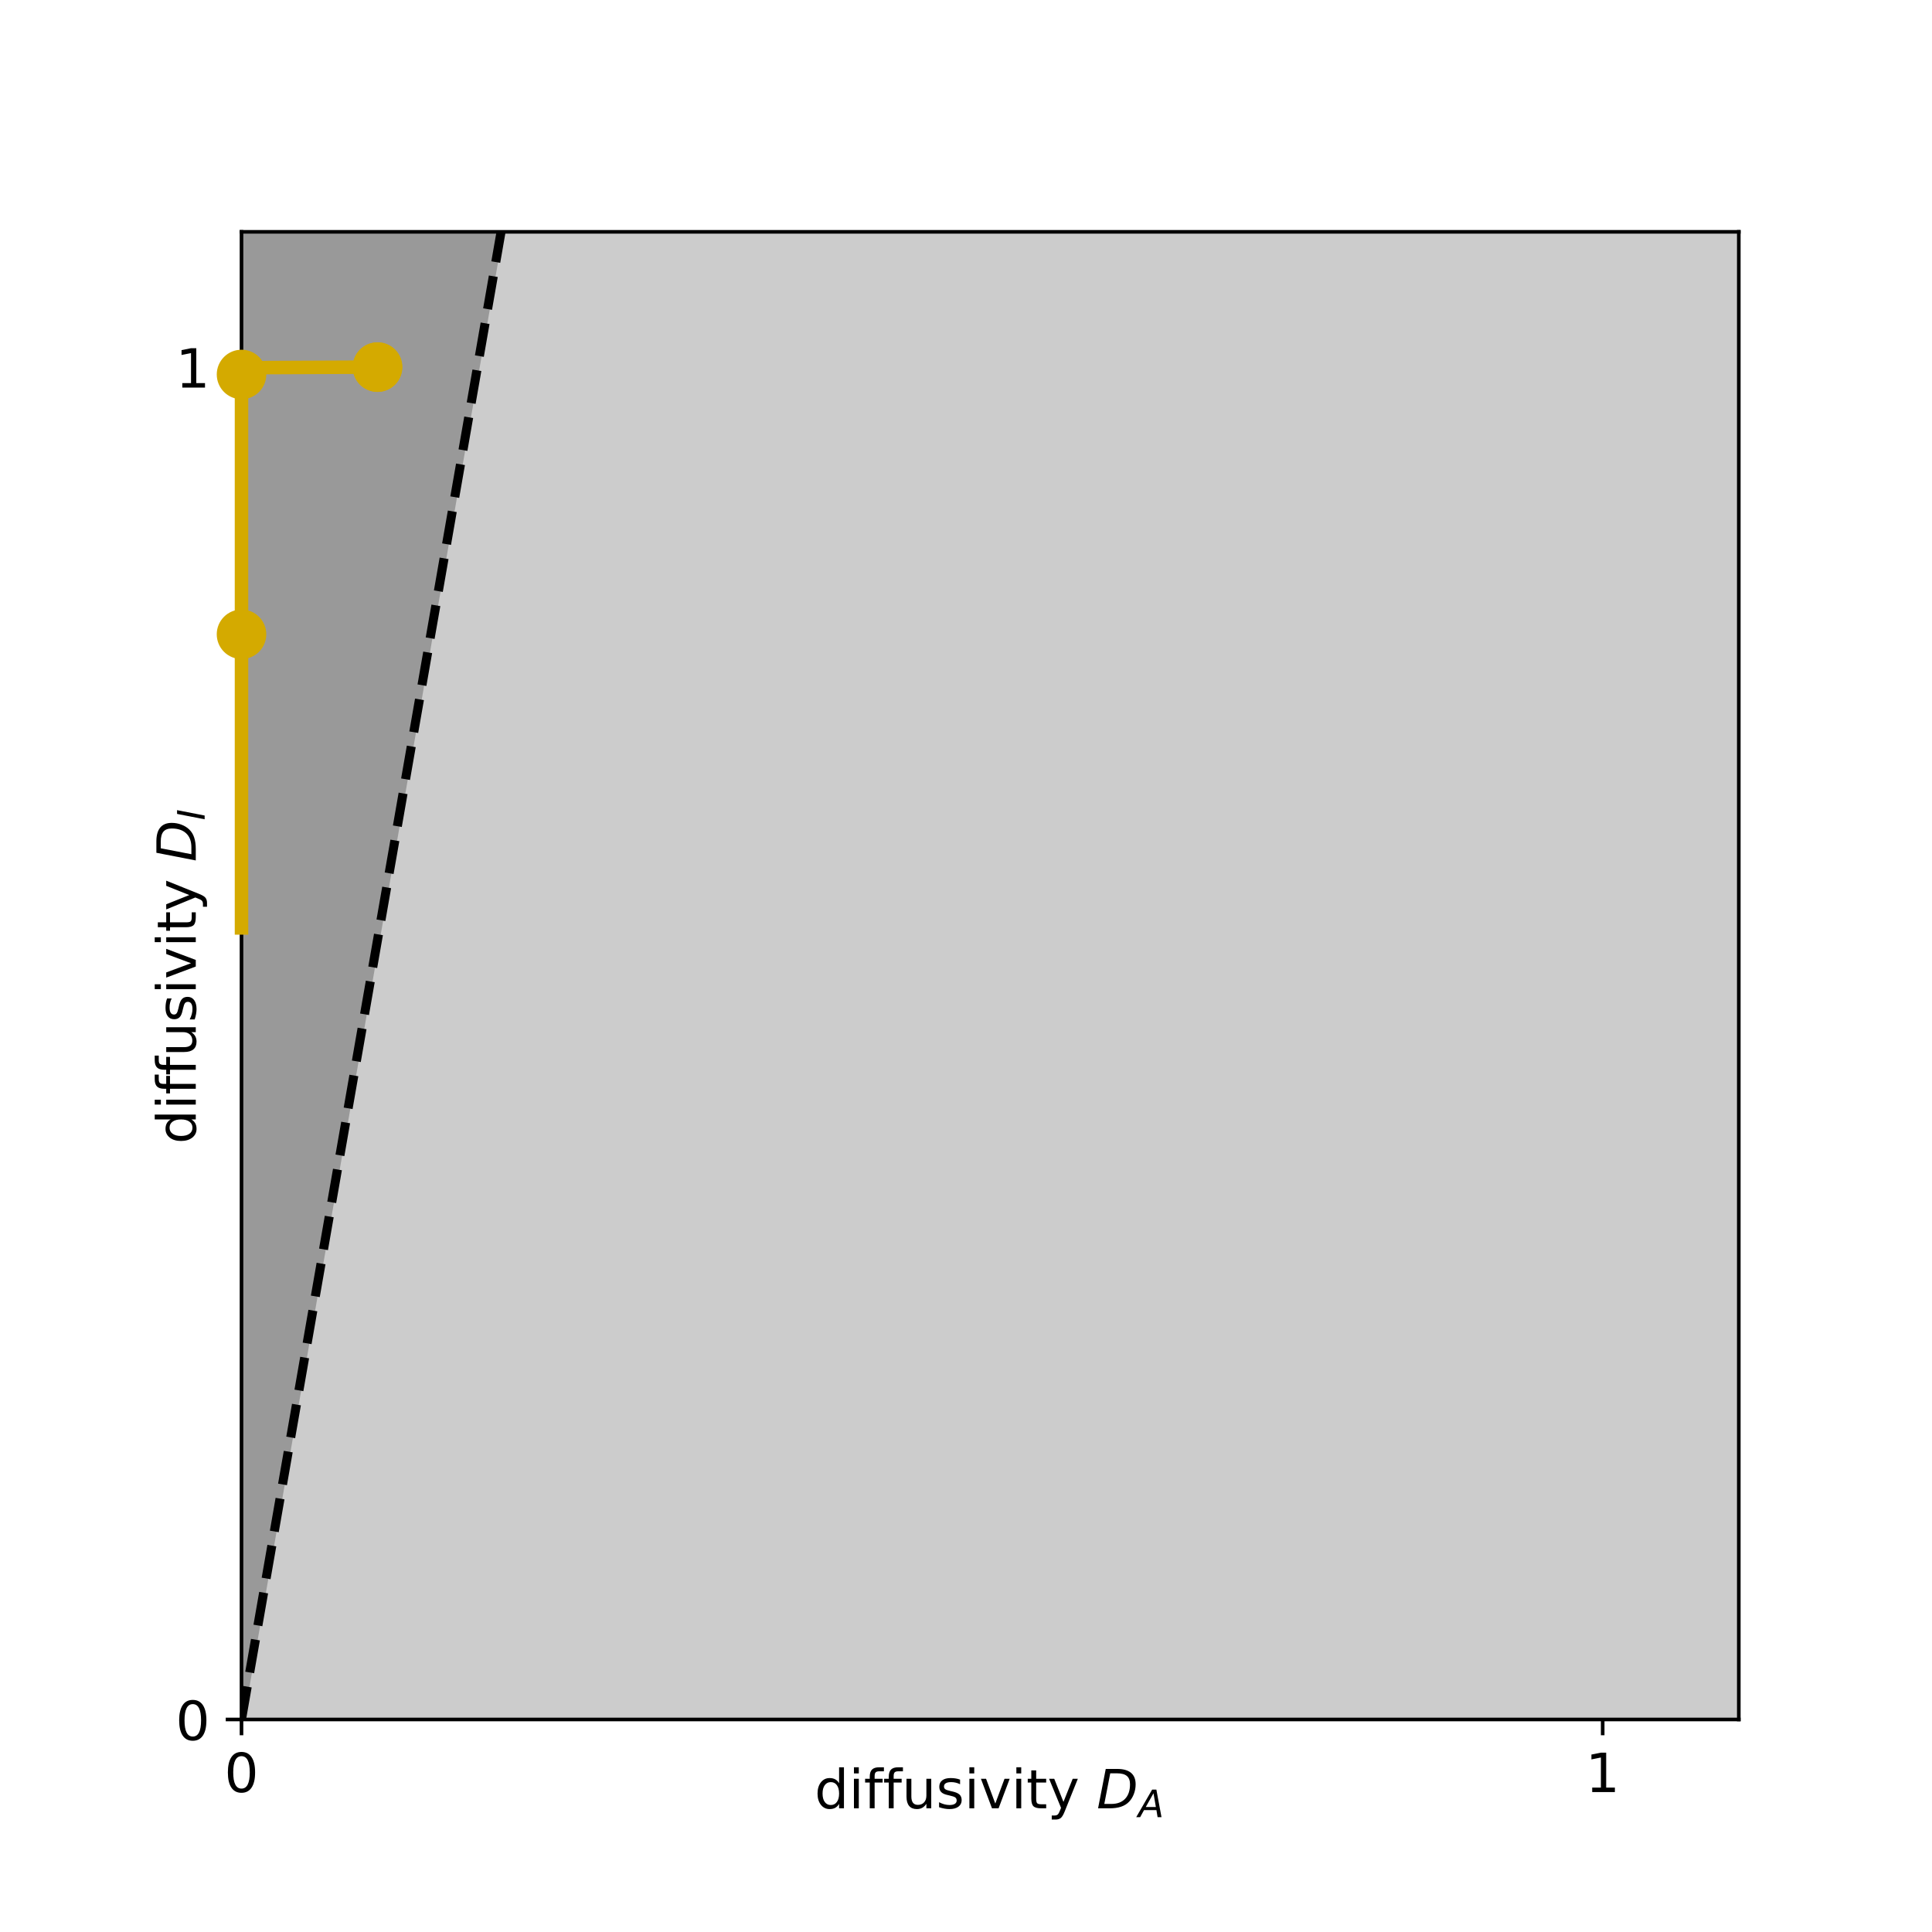
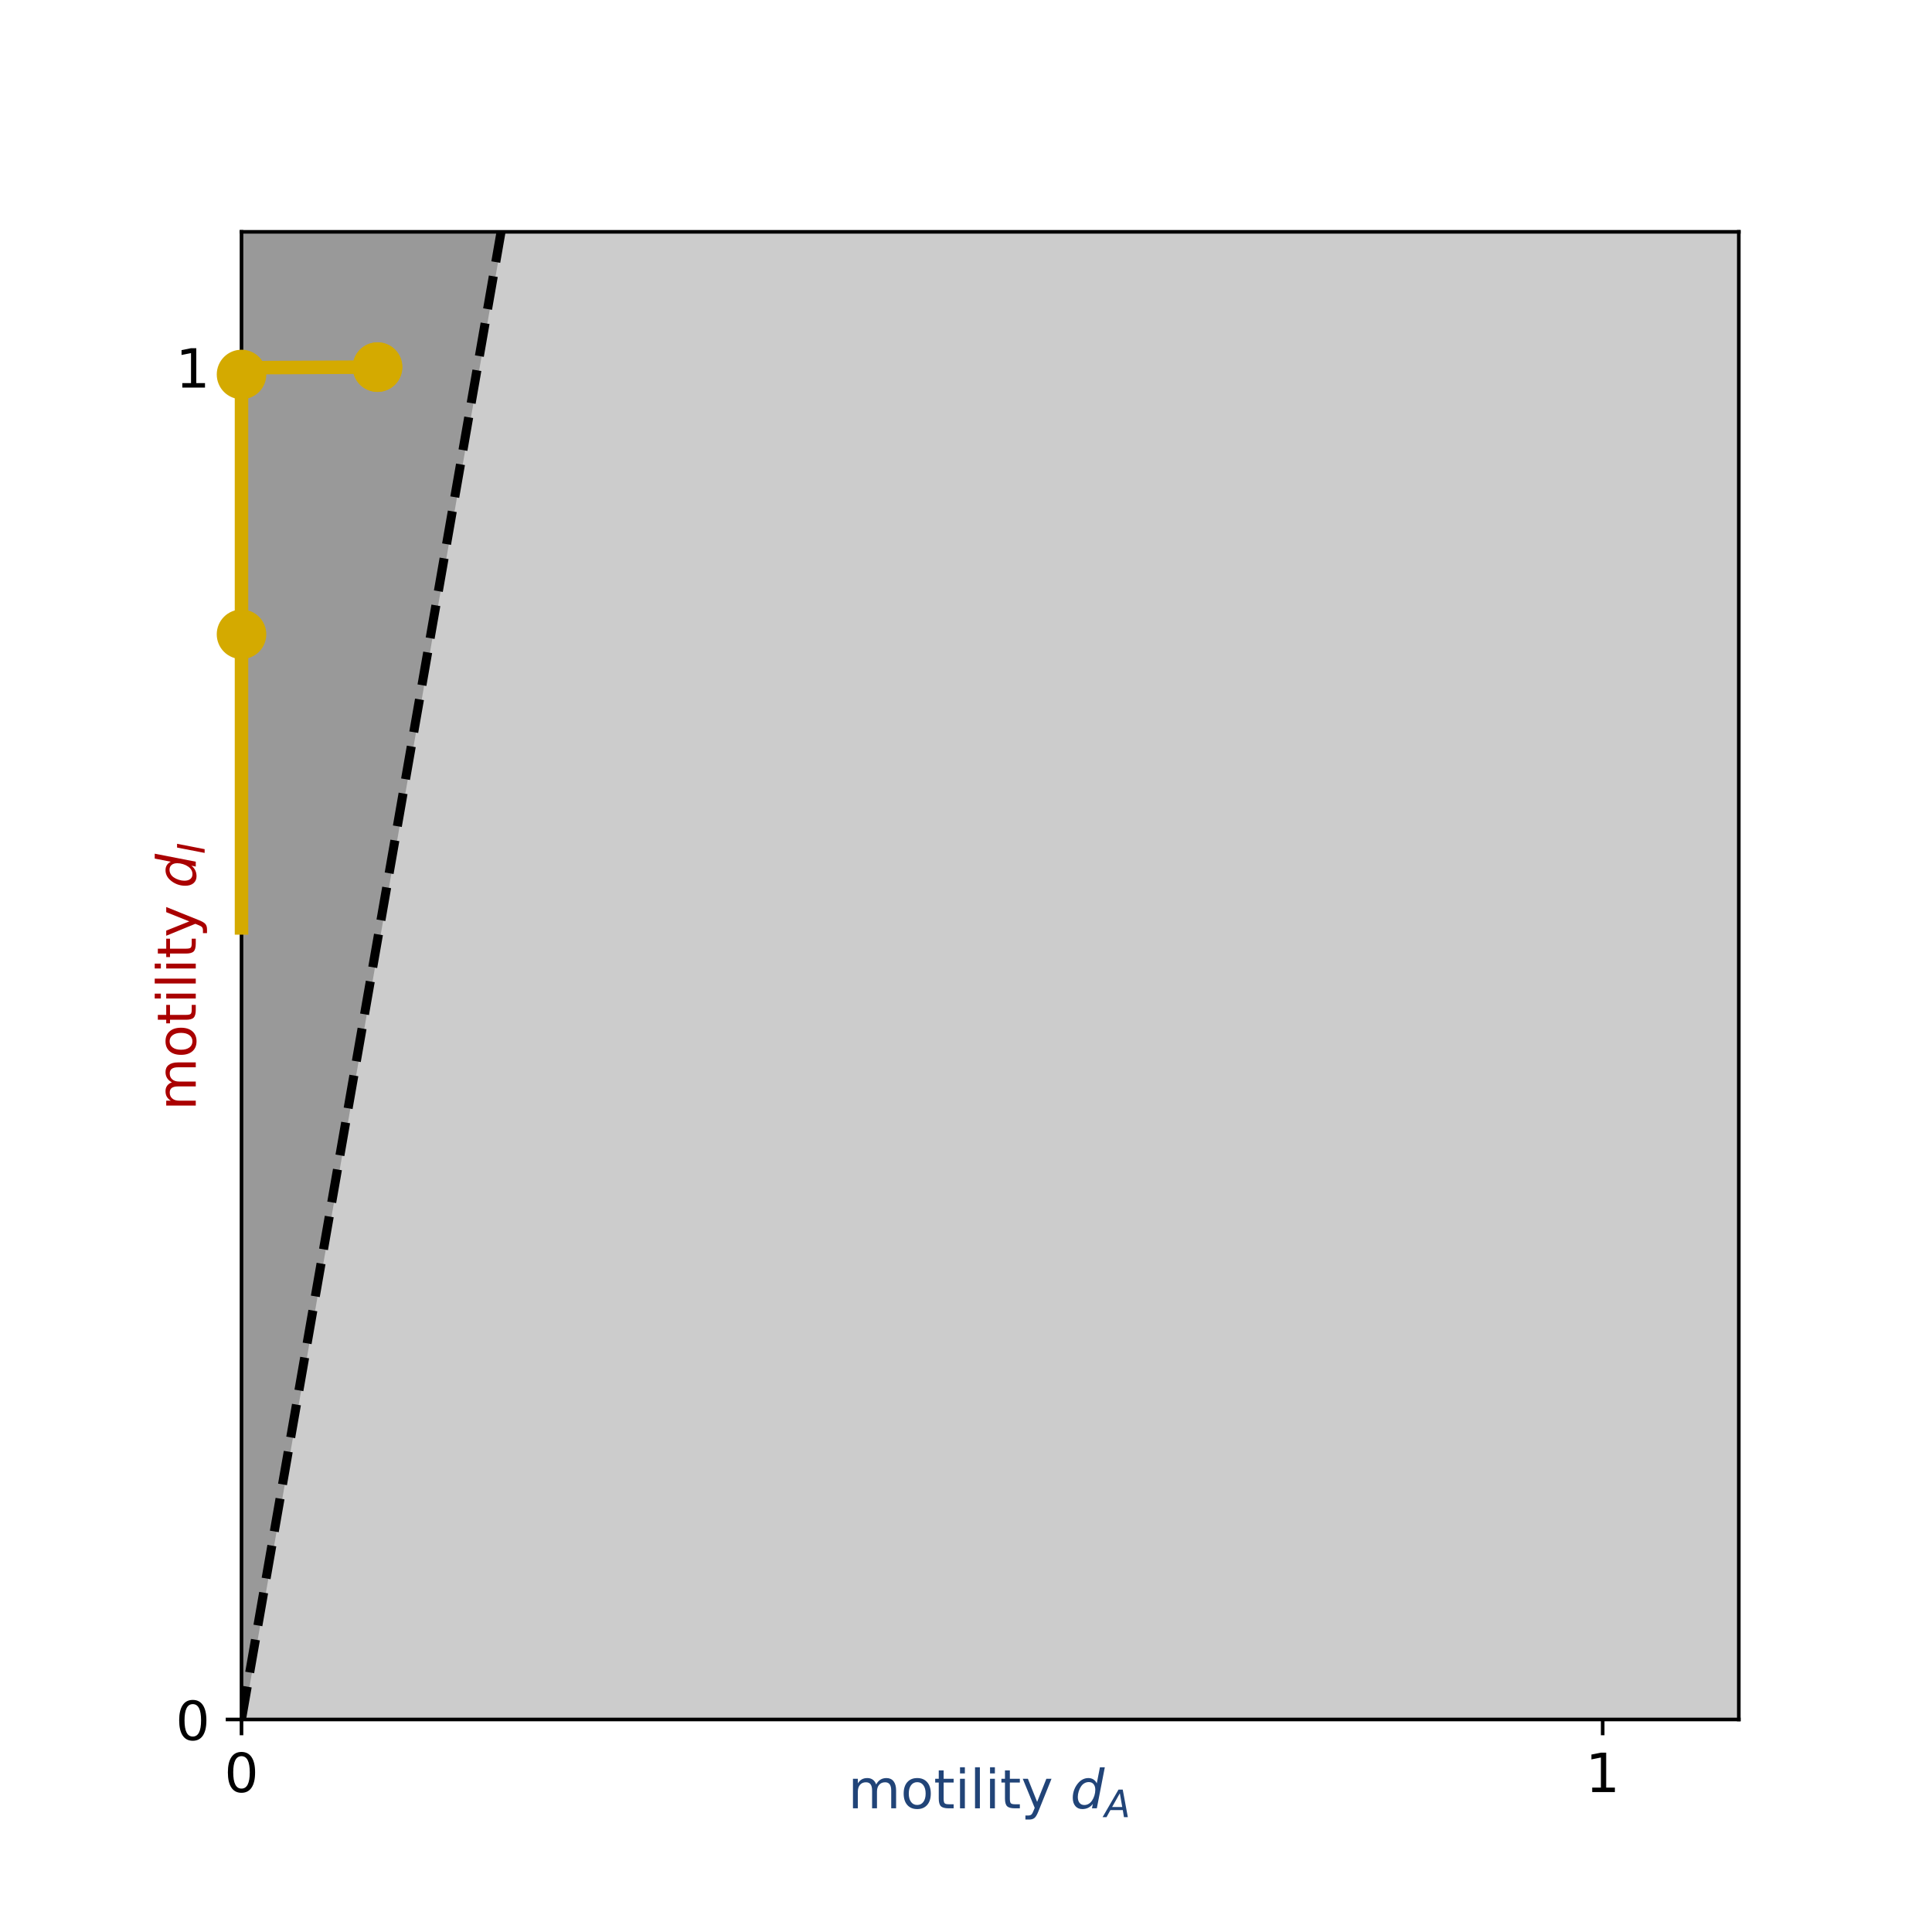
<svg xmlns="http://www.w3.org/2000/svg" xmlns:xlink="http://www.w3.org/1999/xlink" width="429.12pt" height="429.12pt" viewBox="0 0 429.12 429.12" version="1.1">
  <defs>
    <style type="text/css">*{stroke-linejoin: round; stroke-linecap: butt}</style>
  </defs>
  <g id="figure_1">
    <g id="patch_1">
      <path d="M 0 429.12  L 429.12 429.12  L 429.12 0  L 0 0  z " style="fill: #ffffff" />
    </g>
    <g id="axes_1">
      <g id="patch_2">
        <path d="M 53.64 381.917  L 386.208 381.917  L 386.208 51.494  L 53.64 51.494  z " style="fill: #ffffff" />
      </g>
      <g id="PolyCollection_1">
-         <path d="M 53.64 381.917  L 53.64 381.917  L 59.748 346.91  L 65.856 311.903  L 71.963 276.895  L 78.071 241.888  L 84.179 206.881  L 90.287 171.874  L 96.394 136.867  L 102.502 101.86  L 108.61 66.852  L 114.718 31.845  L 120.825 -3.162  L 126.933 -38.169  L 133.041 -73.176  L 139.149 -108.183  L 145.257 -143.19  L 151.364 -178.198  L 157.472 -213.205  L 163.58 -248.212  L 169.688 -283.219  L 175.795 -318.226  L 181.903 -353.233  L 188.011 -388.24  L 194.119 -423.248  L 200.226 -458.255  L 206.334 -493.262  L 212.442 -528.269  L 218.55 -563.276  L 224.658 -598.283  L 230.765 -633.29  L 236.873 -668.298  L 242.981 -703.305  L 249.089 -738.312  L 255.196 -773.319  L 261.304 -808.326  L 267.412 -843.333  L 273.52 -878.34  L 279.627 -913.348  L 285.735 -948.355  L 291.843 -983.362  L 297.951 -1018.369  L 304.059 -1053.376  L 310.166 -1088.383  L 316.274 -1123.39  L 322.382 -1158.398  L 328.49 -1193.405  L 334.597 -1228.412  L 340.705 -1263.419  L 346.813 -1298.426  L 352.921 -1333.433  L 359.028 -1368.441  L 365.136 -1403.448  L 371.244 -1438.455  L 377.352 -1473.462  L 383.46 -1508.469  L 389.567 -1543.476  L 395.675 -1578.483  L 401.783 -1613.491  L 407.891 -1648.498  L 413.998 -1683.505  L 420.106 -1718.512  L 426.214 -1753.519  L 432.322 -1788.526  L 438.429 -1823.533  L 444.537 -1858.541  L 450.645 -1893.548  L 456.753 -1928.555  L 462.86 -1963.562  L 468.968 -1998.569  L 475.076 -2033.576  L 481.184 -2068.583  L 487.292 -2103.591  L 493.399 -2138.598  L 499.507 -2173.605  L 505.615 -2208.612  L 511.723 -2243.619  L 517.83 -2278.626  L 523.938 -2313.633  L 530.046 -2348.641  L 536.154 -2383.648  L 542.261 -2418.655  L 548.369 -2453.662  L 554.477 -2488.669  L 560.585 -2523.676  L 566.693 -2558.683  L 572.8 -2593.691  L 578.908 -2628.698  L 585.016 -2663.705  L 591.124 -2698.712  L 597.231 -2733.719  L 603.339 -2768.726  L 609.447 -2803.734  L 615.555 -2838.741  L 621.662 -2873.748  L 627.77 -2908.755  L 633.878 -2943.762  L 639.986 -2978.769  L 646.094 -3013.776  L 652.201 -3048.784  L 658.309 -3083.791  L 658.309 381.917  L 658.309 381.917  L 652.201 381.917  L 646.094 381.917  L 639.986 381.917  L 633.878 381.917  L 627.77 381.917  L 621.662 381.917  L 615.555 381.917  L 609.447 381.917  L 603.339 381.917  L 597.231 381.917  L 591.124 381.917  L 585.016 381.917  L 578.908 381.917  L 572.8 381.917  L 566.693 381.917  L 560.585 381.917  L 554.477 381.917  L 548.369 381.917  L 542.261 381.917  L 536.154 381.917  L 530.046 381.917  L 523.938 381.917  L 517.83 381.917  L 511.723 381.917  L 505.615 381.917  L 499.507 381.917  L 493.399 381.917  L 487.292 381.917  L 481.184 381.917  L 475.076 381.917  L 468.968 381.917  L 462.86 381.917  L 456.753 381.917  L 450.645 381.917  L 444.537 381.917  L 438.429 381.917  L 432.322 381.917  L 426.214 381.917  L 420.106 381.917  L 413.998 381.917  L 407.891 381.917  L 401.783 381.917  L 395.675 381.917  L 389.567 381.917  L 383.46 381.917  L 377.352 381.917  L 371.244 381.917  L 365.136 381.917  L 359.028 381.917  L 352.921 381.917  L 346.813 381.917  L 340.705 381.917  L 334.597 381.917  L 328.49 381.917  L 322.382 381.917  L 316.274 381.917  L 310.166 381.917  L 304.059 381.917  L 297.951 381.917  L 291.843 381.917  L 285.735 381.917  L 279.627 381.917  L 273.52 381.917  L 267.412 381.917  L 261.304 381.917  L 255.196 381.917  L 249.089 381.917  L 242.981 381.917  L 236.873 381.917  L 230.765 381.917  L 224.658 381.917  L 218.55 381.917  L 212.442 381.917  L 206.334 381.917  L 200.226 381.917  L 194.119 381.917  L 188.011 381.917  L 181.903 381.917  L 175.795 381.917  L 169.688 381.917  L 163.58 381.917  L 157.472 381.917  L 151.364 381.917  L 145.257 381.917  L 139.149 381.917  L 133.041 381.917  L 126.933 381.917  L 120.825 381.917  L 114.718 381.917  L 108.61 381.917  L 102.502 381.917  L 96.394 381.917  L 90.287 381.917  L 84.179 381.917  L 78.071 381.917  L 71.963 381.917  L 65.856 381.917  L 59.748 381.917  L 53.64 381.917  z " clip-path="url(#p75b6a2f09d)" style="fill: #cccccc; stroke: #cccccc" />
+         <path d="M 53.64 381.917  L 53.64 381.917  L 59.748 346.91  L 65.856 311.903  L 71.963 276.895  L 78.071 241.888  L 84.179 206.881  L 90.287 171.874  L 96.394 136.867  L 102.502 101.86  L 108.61 66.852  L 114.718 31.845  L 120.825 -3.162  L 126.933 -38.169  L 133.041 -73.176  L 139.149 -108.183  L 145.257 -143.19  L 151.364 -178.198  L 157.472 -213.205  L 163.58 -248.212  L 169.688 -283.219  L 175.795 -318.226  L 181.903 -353.233  L 188.011 -388.24  L 194.119 -423.248  L 200.226 -458.255  L 206.334 -493.262  L 212.442 -528.269  L 218.55 -563.276  L 224.658 -598.283  L 230.765 -633.29  L 236.873 -668.298  L 242.981 -703.305  L 249.089 -738.312  L 255.196 -773.319  L 261.304 -808.326  L 267.412 -843.333  L 273.52 -878.34  L 279.627 -913.348  L 285.735 -948.355  L 291.843 -983.362  L 297.951 -1018.369  L 304.059 -1053.376  L 310.166 -1088.383  L 316.274 -1123.39  L 322.382 -1158.398  L 328.49 -1193.405  L 334.597 -1228.412  L 340.705 -1263.419  L 346.813 -1298.426  L 352.921 -1333.433  L 359.028 -1368.441  L 365.136 -1403.448  L 371.244 -1438.455  L 377.352 -1473.462  L 383.46 -1508.469  L 389.567 -1543.476  L 395.675 -1578.483  L 401.783 -1613.491  L 407.891 -1648.498  L 413.998 -1683.505  L 420.106 -1718.512  L 426.214 -1753.519  L 432.322 -1788.526  L 438.429 -1823.533  L 444.537 -1858.541  L 450.645 -1893.548  L 456.753 -1928.555  L 462.86 -1963.562  L 468.968 -1998.569  L 475.076 -2033.576  L 481.184 -2068.583  L 487.292 -2103.591  L 493.399 -2138.598  L 499.507 -2173.605  L 505.615 -2208.612  L 511.723 -2243.619  L 517.83 -2278.626  L 523.938 -2313.633  L 530.046 -2348.641  L 536.154 -2383.648  L 542.261 -2418.655  L 548.369 -2453.662  L 554.477 -2488.669  L 560.585 -2523.676  L 566.693 -2558.683  L 572.8 -2593.691  L 578.908 -2628.698  L 585.016 -2663.705  L 591.124 -2698.712  L 597.231 -2733.719  L 603.339 -2768.726  L 609.447 -2803.734  L 615.555 -2838.741  L 621.662 -2873.748  L 627.77 -2908.755  L 633.878 -2943.762  L 639.986 -2978.769  L 646.094 -3013.776  L 652.201 -3048.784  L 658.309 -3083.791  L 658.309 381.917  L 658.309 381.917  L 652.201 381.917  L 646.094 381.917  L 639.986 381.917  L 633.878 381.917  L 627.77 381.917  L 621.662 381.917  L 615.555 381.917  L 609.447 381.917  L 603.339 381.917  L 597.231 381.917  L 591.124 381.917  L 585.016 381.917  L 578.908 381.917  L 572.8 381.917  L 566.693 381.917  L 560.585 381.917  L 554.477 381.917  L 548.369 381.917  L 542.261 381.917  L 536.154 381.917  L 530.046 381.917  L 523.938 381.917  L 517.83 381.917  L 511.723 381.917  L 505.615 381.917  L 499.507 381.917  L 493.399 381.917  L 487.292 381.917  L 481.184 381.917  L 475.076 381.917  L 468.968 381.917  L 462.86 381.917  L 456.753 381.917  L 450.645 381.917  L 444.537 381.917  L 438.429 381.917  L 432.322 381.917  L 426.214 381.917  L 420.106 381.917  L 413.998 381.917  L 407.891 381.917  L 401.783 381.917  L 395.675 381.917  L 389.567 381.917  L 383.46 381.917  L 377.352 381.917  L 371.244 381.917  L 365.136 381.917  L 359.028 381.917  L 352.921 381.917  L 346.813 381.917  L 340.705 381.917  L 334.597 381.917  L 328.49 381.917  L 322.382 381.917  L 316.274 381.917  L 310.166 381.917  L 304.059 381.917  L 297.951 381.917  L 291.843 381.917  L 285.735 381.917  L 279.627 381.917  L 273.52 381.917  L 267.412 381.917  L 261.304 381.917  L 255.196 381.917  L 249.089 381.917  L 242.981 381.917  L 236.873 381.917  L 230.765 381.917  L 224.658 381.917  L 218.55 381.917  L 212.442 381.917  L 206.334 381.917  L 200.226 381.917  L 194.119 381.917  L 188.011 381.917  L 181.903 381.917  L 175.795 381.917  L 169.688 381.917  L 163.58 381.917  L 157.472 381.917  L 151.364 381.917  L 145.257 381.917  L 139.149 381.917  L 133.041 381.917  L 126.933 381.917  L 120.825 381.917  L 114.718 381.917  L 108.61 381.917  L 102.502 381.917  L 96.394 381.917  L 90.287 381.917  L 84.179 381.917  L 78.071 381.917  L 71.963 381.917  L 65.856 381.917  L 59.748 381.917  L 53.64 381.917  z " clip-path="url(#p8b3a8a6140)" style="fill: #cccccc; stroke: #cccccc" />
      </g>
      <g id="PolyCollection_2">
-         <path d="M 53.64 -218.851  L 53.64 381.917  L 59.748 346.91  L 65.856 311.903  L 71.963 276.895  L 78.071 241.888  L 84.179 206.881  L 90.287 171.874  L 96.394 136.867  L 102.502 101.86  L 108.61 66.852  L 114.718 31.845  L 120.825 -3.162  L 126.933 -38.169  L 133.041 -73.176  L 139.149 -108.183  L 145.257 -143.19  L 151.364 -178.198  L 157.472 -213.205  L 163.58 -248.212  L 169.688 -283.219  L 175.795 -318.226  L 181.903 -353.233  L 188.011 -388.24  L 194.119 -423.248  L 200.226 -458.255  L 206.334 -493.262  L 212.442 -528.269  L 218.55 -563.276  L 224.658 -598.283  L 230.765 -633.29  L 236.873 -668.298  L 242.981 -703.305  L 249.089 -738.312  L 255.196 -773.319  L 261.304 -808.326  L 267.412 -843.333  L 273.52 -878.34  L 279.627 -913.348  L 285.735 -948.355  L 291.843 -983.362  L 297.951 -1018.369  L 304.059 -1053.376  L 310.166 -1088.383  L 316.274 -1123.39  L 322.382 -1158.398  L 328.49 -1193.405  L 334.597 -1228.412  L 340.705 -1263.419  L 346.813 -1298.426  L 352.921 -1333.433  L 359.028 -1368.441  L 365.136 -1403.448  L 371.244 -1438.455  L 377.352 -1473.462  L 383.46 -1508.469  L 389.567 -1543.476  L 395.675 -1578.483  L 401.783 -1613.491  L 407.891 -1648.498  L 413.998 -1683.505  L 420.106 -1718.512  L 426.214 -1753.519  L 432.322 -1788.526  L 438.429 -1823.533  L 444.537 -1858.541  L 450.645 -1893.548  L 456.753 -1928.555  L 462.86 -1963.562  L 468.968 -1998.569  L 475.076 -2033.576  L 481.184 -2068.583  L 487.292 -2103.591  L 493.399 -2138.598  L 499.507 -2173.605  L 505.615 -2208.612  L 511.723 -2243.619  L 517.83 -2278.626  L 523.938 -2313.633  L 530.046 -2348.641  L 536.154 -2383.648  L 542.261 -2418.655  L 548.369 -2453.662  L 554.477 -2488.669  L 560.585 -2523.676  L 566.693 -2558.683  L 572.8 -2593.691  L 578.908 -2628.698  L 585.016 -2663.705  L 591.124 -2698.712  L 597.231 -2733.719  L 603.339 -2768.726  L 609.447 -2803.734  L 615.555 -2838.741  L 621.662 -2873.748  L 627.77 -2908.755  L 633.878 -2943.762  L 639.986 -2978.769  L 646.094 -3013.776  L 652.201 -3048.784  L 658.309 -3083.791  L 658.309 -218.851  L 658.309 -218.851  L 652.201 -218.851  L 646.094 -218.851  L 639.986 -218.851  L 633.878 -218.851  L 627.77 -218.851  L 621.662 -218.851  L 615.555 -218.851  L 609.447 -218.851  L 603.339 -218.851  L 597.231 -218.851  L 591.124 -218.851  L 585.016 -218.851  L 578.908 -218.851  L 572.8 -218.851  L 566.693 -218.851  L 560.585 -218.851  L 554.477 -218.851  L 548.369 -218.851  L 542.261 -218.851  L 536.154 -218.851  L 530.046 -218.851  L 523.938 -218.851  L 517.83 -218.851  L 511.723 -218.851  L 505.615 -218.851  L 499.507 -218.851  L 493.399 -218.851  L 487.292 -218.851  L 481.184 -218.851  L 475.076 -218.851  L 468.968 -218.851  L 462.86 -218.851  L 456.753 -218.851  L 450.645 -218.851  L 444.537 -218.851  L 438.429 -218.851  L 432.322 -218.851  L 426.214 -218.851  L 420.106 -218.851  L 413.998 -218.851  L 407.891 -218.851  L 401.783 -218.851  L 395.675 -218.851  L 389.567 -218.851  L 383.46 -218.851  L 377.352 -218.851  L 371.244 -218.851  L 365.136 -218.851  L 359.028 -218.851  L 352.921 -218.851  L 346.813 -218.851  L 340.705 -218.851  L 334.597 -218.851  L 328.49 -218.851  L 322.382 -218.851  L 316.274 -218.851  L 310.166 -218.851  L 304.059 -218.851  L 297.951 -218.851  L 291.843 -218.851  L 285.735 -218.851  L 279.627 -218.851  L 273.52 -218.851  L 267.412 -218.851  L 261.304 -218.851  L 255.196 -218.851  L 249.089 -218.851  L 242.981 -218.851  L 236.873 -218.851  L 230.765 -218.851  L 224.658 -218.851  L 218.55 -218.851  L 212.442 -218.851  L 206.334 -218.851  L 200.226 -218.851  L 194.119 -218.851  L 188.011 -218.851  L 181.903 -218.851  L 175.795 -218.851  L 169.688 -218.851  L 163.58 -218.851  L 157.472 -218.851  L 151.364 -218.851  L 145.257 -218.851  L 139.149 -218.851  L 133.041 -218.851  L 126.933 -218.851  L 120.825 -218.851  L 114.718 -218.851  L 108.61 -218.851  L 102.502 -218.851  L 96.394 -218.851  L 90.287 -218.851  L 84.179 -218.851  L 78.071 -218.851  L 71.963 -218.851  L 65.856 -218.851  L 59.748 -218.851  L 53.64 -218.851  z " clip-path="url(#p75b6a2f09d)" style="fill: #999999; stroke: #999999" />
+         <path d="M 53.64 -218.851  L 53.64 381.917  L 59.748 346.91  L 65.856 311.903  L 71.963 276.895  L 78.071 241.888  L 84.179 206.881  L 90.287 171.874  L 96.394 136.867  L 102.502 101.86  L 108.61 66.852  L 114.718 31.845  L 120.825 -3.162  L 126.933 -38.169  L 133.041 -73.176  L 139.149 -108.183  L 145.257 -143.19  L 151.364 -178.198  L 157.472 -213.205  L 163.58 -248.212  L 169.688 -283.219  L 175.795 -318.226  L 181.903 -353.233  L 188.011 -388.24  L 194.119 -423.248  L 200.226 -458.255  L 206.334 -493.262  L 212.442 -528.269  L 218.55 -563.276  L 224.658 -598.283  L 230.765 -633.29  L 236.873 -668.298  L 242.981 -703.305  L 249.089 -738.312  L 255.196 -773.319  L 261.304 -808.326  L 267.412 -843.333  L 273.52 -878.34  L 279.627 -913.348  L 285.735 -948.355  L 291.843 -983.362  L 297.951 -1018.369  L 304.059 -1053.376  L 310.166 -1088.383  L 316.274 -1123.39  L 322.382 -1158.398  L 328.49 -1193.405  L 334.597 -1228.412  L 340.705 -1263.419  L 346.813 -1298.426  L 352.921 -1333.433  L 359.028 -1368.441  L 365.136 -1403.448  L 371.244 -1438.455  L 377.352 -1473.462  L 383.46 -1508.469  L 389.567 -1543.476  L 395.675 -1578.483  L 401.783 -1613.491  L 407.891 -1648.498  L 413.998 -1683.505  L 420.106 -1718.512  L 426.214 -1753.519  L 432.322 -1788.526  L 438.429 -1823.533  L 444.537 -1858.541  L 450.645 -1893.548  L 456.753 -1928.555  L 462.86 -1963.562  L 468.968 -1998.569  L 475.076 -2033.576  L 481.184 -2068.583  L 487.292 -2103.591  L 493.399 -2138.598  L 499.507 -2173.605  L 505.615 -2208.612  L 511.723 -2243.619  L 517.83 -2278.626  L 523.938 -2313.633  L 530.046 -2348.641  L 536.154 -2383.648  L 542.261 -2418.655  L 548.369 -2453.662  L 554.477 -2488.669  L 560.585 -2523.676  L 566.693 -2558.683  L 572.8 -2593.691  L 578.908 -2628.698  L 585.016 -2663.705  L 591.124 -2698.712  L 597.231 -2733.719  L 603.339 -2768.726  L 609.447 -2803.734  L 615.555 -2838.741  L 621.662 -2873.748  L 627.77 -2908.755  L 633.878 -2943.762  L 639.986 -2978.769  L 646.094 -3013.776  L 652.201 -3048.784  L 658.309 -3083.791  L 658.309 -218.851  L 658.309 -218.851  L 652.201 -218.851  L 646.094 -218.851  L 639.986 -218.851  L 633.878 -218.851  L 627.77 -218.851  L 621.662 -218.851  L 615.555 -218.851  L 609.447 -218.851  L 603.339 -218.851  L 597.231 -218.851  L 591.124 -218.851  L 585.016 -218.851  L 578.908 -218.851  L 572.8 -218.851  L 566.693 -218.851  L 560.585 -218.851  L 554.477 -218.851  L 548.369 -218.851  L 542.261 -218.851  L 536.154 -218.851  L 530.046 -218.851  L 523.938 -218.851  L 517.83 -218.851  L 511.723 -218.851  L 505.615 -218.851  L 499.507 -218.851  L 493.399 -218.851  L 487.292 -218.851  L 481.184 -218.851  L 475.076 -218.851  L 468.968 -218.851  L 462.86 -218.851  L 456.753 -218.851  L 450.645 -218.851  L 444.537 -218.851  L 438.429 -218.851  L 432.322 -218.851  L 426.214 -218.851  L 420.106 -218.851  L 413.998 -218.851  L 407.891 -218.851  L 401.783 -218.851  L 395.675 -218.851  L 389.567 -218.851  L 383.46 -218.851  L 377.352 -218.851  L 371.244 -218.851  L 365.136 -218.851  L 359.028 -218.851  L 352.921 -218.851  L 346.813 -218.851  L 340.705 -218.851  L 334.597 -218.851  L 328.49 -218.851  L 322.382 -218.851  L 316.274 -218.851  L 310.166 -218.851  L 304.059 -218.851  L 297.951 -218.851  L 291.843 -218.851  L 285.735 -218.851  L 279.627 -218.851  L 273.52 -218.851  L 267.412 -218.851  L 261.304 -218.851  L 255.196 -218.851  L 249.089 -218.851  L 242.981 -218.851  L 236.873 -218.851  L 230.765 -218.851  L 224.658 -218.851  L 218.55 -218.851  L 212.442 -218.851  L 206.334 -218.851  L 200.226 -218.851  L 194.119 -218.851  L 188.011 -218.851  L 181.903 -218.851  L 175.795 -218.851  L 169.688 -218.851  L 163.58 -218.851  L 157.472 -218.851  L 151.364 -218.851  L 145.257 -218.851  L 139.149 -218.851  L 133.041 -218.851  L 126.933 -218.851  L 120.825 -218.851  L 114.718 -218.851  L 108.61 -218.851  L 102.502 -218.851  L 96.394 -218.851  L 90.287 -218.851  L 84.179 -218.851  L 78.071 -218.851  L 71.963 -218.851  L 65.856 -218.851  L 59.748 -218.851  L 53.64 -218.851  z " clip-path="url(#p8b3a8a6140)" style="fill: #999999; stroke: #999999" />
      </g>
      <g id="matplotlib.axis_1">
        <g id="xtick_1">
          <g id="line2d_1">
            <defs>
-               <path id="m85f4793ac6" d="M 0 0  L 0 3.5  " style="stroke: #000000; stroke-width: 0.8" />
+               <path id="m39adfcfcbc" d="M 0 0  L 0 3.5  " style="stroke: #000000; stroke-width: 0.8" />
            </defs>
            <g>
-               <use xlink:href="#m85f4793ac6" x="53.64" y="381.917" style="stroke: #000000; stroke-width: 0.8" />
+               <use xlink:href="#m39adfcfcbc" x="53.64" y="381.917" style="stroke: #000000; stroke-width: 0.8" />
            </g>
          </g>
          <g id="text_1">
            <g transform="translate(49.8225 398.0349)scale(0.12 -0.12)">
              <defs>
                <path id="DejaVuSans-30" d="M 2034 4250  Q 1547 4250 1301 3770  Q 1056 3291 1056 2328  Q 1056 1369 1301 889  Q 1547 409 2034 409  Q 2525 409 2770 889  Q 3016 1369 3016 2328  Q 3016 3291 2770 3770  Q 2525 4250 2034 4250  z M 2034 4750  Q 2819 4750 3233 4129  Q 3647 3509 3647 2328  Q 3647 1150 3233 529  Q 2819 -91 2034 -91  Q 1250 -91 836 529  Q 422 1150 422 2328  Q 422 3509 836 4129  Q 1250 4750 2034 4750  z " transform="scale(0.015625)" />
              </defs>
              <use xlink:href="#DejaVuSans-30" />
            </g>
          </g>
        </g>
        <g id="xtick_2">
          <g id="line2d_2">
            <g>
-               <use xlink:href="#m85f4793ac6" x="355.975" y="381.917" style="stroke: #000000; stroke-width: 0.8" />
+               <use xlink:href="#m39adfcfcbc" x="355.975" y="381.917" style="stroke: #000000; stroke-width: 0.8" />
            </g>
          </g>
          <g id="text_2">
            <g transform="translate(352.157 398.0349)scale(0.12 -0.12)">
              <defs>
                <path id="DejaVuSans-31" d="M 794 531  L 1825 531  L 1825 4091  L 703 3866  L 703 4441  L 1819 4666  L 2450 4666  L 2450 531  L 3481 531  L 3481 0  L 794 0  L 794 531  z " transform="scale(0.015625)" />
              </defs>
              <use xlink:href="#DejaVuSans-31" />
            </g>
          </g>
        </g>
        <g id="text_3">
-           <g transform="translate(180.924 401.6506)scale(0.12 -0.12)">
+           <g style="fill: #214478" transform="translate(188.364 401.6506)scale(0.12 -0.12)">
            <defs>
-               <path id="DejaVuSans-64" d="M 2906 2969  L 2906 4863  L 3481 4863  L 3481 0  L 2906 0  L 2906 525  Q 2725 213 2448 61  Q 2172 -91 1784 -91  Q 1150 -91 751 415  Q 353 922 353 1747  Q 353 2572 751 3078  Q 1150 3584 1784 3584  Q 2172 3584 2448 3432  Q 2725 3281 2906 2969  z M 947 1747  Q 947 1113 1208 752  Q 1469 391 1925 391  Q 2381 391 2643 752  Q 2906 1113 2906 1747  Q 2906 2381 2643 2742  Q 2381 3103 1925 3103  Q 1469 3103 1208 2742  Q 947 2381 947 1747  z " transform="scale(0.015625)" />
+               <path id="DejaVuSans-6d" d="M 3328 2828  Q 3544 3216 3844 3400  Q 4144 3584 4550 3584  Q 5097 3584 5394 3201  Q 5691 2819 5691 2113  L 5691 0  L 5113 0  L 5113 2094  Q 5113 2597 4934 2840  Q 4756 3084 4391 3084  Q 3944 3084 3684 2787  Q 3425 2491 3425 1978  L 3425 0  L 2847 0  L 2847 2094  Q 2847 2600 2669 2842  Q 2491 3084 2119 3084  Q 1678 3084 1418 2786  Q 1159 2488 1159 1978  L 1159 0  L 581 0  L 581 3500  L 1159 3500  L 1159 2956  Q 1356 3278 1631 3431  Q 1906 3584 2284 3584  Q 2666 3584 2933 3390  Q 3200 3197 3328 2828  z " transform="scale(0.015625)" />
+               <path id="DejaVuSans-6f" d="M 1959 3097  Q 1497 3097 1228 2736  Q 959 2375 959 1747  Q 959 1119 1226 758  Q 1494 397 1959 397  Q 2419 397 2687 759  Q 2956 1122 2956 1747  Q 2956 2369 2687 2733  Q 2419 3097 1959 3097  z M 1959 3584  Q 2709 3584 3137 3096  Q 3566 2609 3566 1747  Q 3566 888 3137 398  Q 2709 -91 1959 -91  Q 1206 -91 779 398  Q 353 888 353 1747  Q 353 2609 779 3096  Q 1206 3584 1959 3584  z " transform="scale(0.015625)" />
+               <path id="DejaVuSans-74" d="M 1172 4494  L 1172 3500  L 2356 3500  L 2356 3053  L 1172 3053  L 1172 1153  Q 1172 725 1289 603  Q 1406 481 1766 481  L 2356 481  L 2356 0  L 1766 0  Q 1100 0 847 248  Q 594 497 594 1153  L 594 3053  L 172 3053  L 172 3500  L 594 3500  L 594 4494  L 1172 4494  z " transform="scale(0.015625)" />
              <path id="DejaVuSans-69" d="M 603 3500  L 1178 3500  L 1178 0  L 603 0  L 603 3500  z M 603 4863  L 1178 4863  L 1178 4134  L 603 4134  L 603 4863  z " transform="scale(0.015625)" />
-               <path id="DejaVuSans-66" d="M 2375 4863  L 2375 4384  L 1825 4384  Q 1516 4384 1395 4259  Q 1275 4134 1275 3809  L 1275 3500  L 2222 3500  L 2222 3053  L 1275 3053  L 1275 0  L 697 0  L 697 3053  L 147 3053  L 147 3500  L 697 3500  L 697 3744  Q 697 4328 969 4595  Q 1241 4863 1831 4863  L 2375 4863  z " transform="scale(0.015625)" />
-               <path id="DejaVuSans-75" d="M 544 1381  L 544 3500  L 1119 3500  L 1119 1403  Q 1119 906 1312 657  Q 1506 409 1894 409  Q 2359 409 2629 706  Q 2900 1003 2900 1516  L 2900 3500  L 3475 3500  L 3475 0  L 2900 0  L 2900 538  Q 2691 219 2414 64  Q 2138 -91 1772 -91  Q 1169 -91 856 284  Q 544 659 544 1381  z M 1991 3584  L 1991 3584  z " transform="scale(0.015625)" />
-               <path id="DejaVuSans-73" d="M 2834 3397  L 2834 2853  Q 2591 2978 2328 3040  Q 2066 3103 1784 3103  Q 1356 3103 1142 2972  Q 928 2841 928 2578  Q 928 2378 1081 2264  Q 1234 2150 1697 2047  L 1894 2003  Q 2506 1872 2764 1633  Q 3022 1394 3022 966  Q 3022 478 2636 193  Q 2250 -91 1575 -91  Q 1294 -91 989 -36  Q 684 19 347 128  L 347 722  Q 666 556 975 473  Q 1284 391 1588 391  Q 1994 391 2212 530  Q 2431 669 2431 922  Q 2431 1156 2273 1281  Q 2116 1406 1581 1522  L 1381 1569  Q 847 1681 609 1914  Q 372 2147 372 2553  Q 372 3047 722 3315  Q 1072 3584 1716 3584  Q 2034 3584 2315 3537  Q 2597 3491 2834 3397  z " transform="scale(0.015625)" />
-               <path id="DejaVuSans-76" d="M 191 3500  L 800 3500  L 1894 563  L 2988 3500  L 3597 3500  L 2284 0  L 1503 0  L 191 3500  z " transform="scale(0.015625)" />
-               <path id="DejaVuSans-74" d="M 1172 4494  L 1172 3500  L 2356 3500  L 2356 3053  L 1172 3053  L 1172 1153  Q 1172 725 1289 603  Q 1406 481 1766 481  L 2356 481  L 2356 0  L 1766 0  Q 1100 0 847 248  Q 594 497 594 1153  L 594 3053  L 172 3053  L 172 3500  L 594 3500  L 594 4494  L 1172 4494  z " transform="scale(0.015625)" />
+               <path id="DejaVuSans-6c" d="M 603 4863  L 1178 4863  L 1178 0  L 603 0  L 603 4863  z " transform="scale(0.015625)" />
              <path id="DejaVuSans-79" d="M 2059 -325  Q 1816 -950 1584 -1140  Q 1353 -1331 966 -1331  L 506 -1331  L 506 -850  L 844 -850  Q 1081 -850 1212 -737  Q 1344 -625 1503 -206  L 1606 56  L 191 3500  L 800 3500  L 1894 763  L 2988 3500  L 3597 3500  L 2059 -325  z " transform="scale(0.015625)" />
              <path id="DejaVuSans-20" transform="scale(0.015625)" />
-               <path id="DejaVuSans-Oblique-44" d="M 1081 4666  L 2438 4666  Q 3519 4666 4070 4208  Q 4622 3750 4622 2847  Q 4622 2250 4412 1698  Q 4203 1147 3834 769  Q 3463 381 2891 190  Q 2319 0 1538 0  L 172 0  L 1081 4666  z M 1613 4147  L 909 519  L 1734 519  Q 2794 519 3375 1128  Q 3956 1738 3956 2847  Q 3956 3519 3581 3833  Q 3206 4147 2406 4147  L 1613 4147  z " transform="scale(0.015625)" />
+               <path id="DejaVuSans-Oblique-64" d="M 2675 525  Q 2444 222 2128 65  Q 1813 -91 1428 -91  Q 903 -91 598 267  Q 294 625 294 1247  Q 294 1766 478 2236  Q 663 2706 1013 3078  Q 1244 3325 1534 3454  Q 1825 3584 2144 3584  Q 2481 3584 2739 3421  Q 2997 3259 3138 2956  L 3513 4863  L 4091 4863  L 3144 0  L 2566 0  L 2675 525  z M 891 1350  Q 891 897 1095 644  Q 1300 391 1663 391  Q 1931 391 2161 520  Q 2391 650 2566 903  Q 2750 1166 2856 1509  Q 2963 1853 2963 2188  Q 2963 2622 2758 2865  Q 2553 3109 2194 3109  Q 1922 3109 1687 2981  Q 1453 2853 1288 2613  Q 1106 2353 998 2009  Q 891 1666 891 1350  z " transform="scale(0.015625)" />
              <path id="DejaVuSans-Oblique-41" d="M 2356 4666  L 3072 4666  L 3938 0  L 3278 0  L 3084 1197  L 984 1197  L 325 0  L -341 0  L 2356 4666  z M 2584 4044  L 1275 1722  L 2988 1722  L 2584 4044  z " transform="scale(0.015625)" />
            </defs>
-             <use xlink:href="#DejaVuSans-64" transform="translate(0 0.015625)" />
-             <use xlink:href="#DejaVuSans-69" transform="translate(63.47656 0.015625)" />
-             <use xlink:href="#DejaVuSans-66" transform="translate(91.25977 0.015625)" />
-             <use xlink:href="#DejaVuSans-66" transform="translate(126.4648 0.015625)" />
-             <use xlink:href="#DejaVuSans-75" transform="translate(161.6699 0.015625)" />
-             <use xlink:href="#DejaVuSans-73" transform="translate(225.0488 0.015625)" />
-             <use xlink:href="#DejaVuSans-69" transform="translate(277.1484 0.015625)" />
-             <use xlink:href="#DejaVuSans-76" transform="translate(304.9316 0.015625)" />
-             <use xlink:href="#DejaVuSans-69" transform="translate(364.1113 0.015625)" />
-             <use xlink:href="#DejaVuSans-74" transform="translate(391.8945 0.015625)" />
-             <use xlink:href="#DejaVuSans-79" transform="translate(431.1035 0.015625)" />
-             <use xlink:href="#DejaVuSans-20" transform="translate(490.2832 0.015625)" />
-             <use xlink:href="#DejaVuSans-Oblique-44" transform="translate(522.0703 0.015625)" />
-             <use xlink:href="#DejaVuSans-Oblique-41" transform="translate(599.0723 -16.39062)scale(0.7)" />
+             <use xlink:href="#DejaVuSans-6d" transform="translate(0 0.015625)" />
+             <use xlink:href="#DejaVuSans-6f" transform="translate(97.41211 0.015625)" />
+             <use xlink:href="#DejaVuSans-74" transform="translate(158.5938 0.015625)" />
+             <use xlink:href="#DejaVuSans-69" transform="translate(197.8027 0.015625)" />
+             <use xlink:href="#DejaVuSans-6c" transform="translate(225.5859 0.015625)" />
+             <use xlink:href="#DejaVuSans-69" transform="translate(253.3691 0.015625)" />
+             <use xlink:href="#DejaVuSans-74" transform="translate(281.1523 0.015625)" />
+             <use xlink:href="#DejaVuSans-79" transform="translate(320.3613 0.015625)" />
+             <use xlink:href="#DejaVuSans-20" transform="translate(379.541 0.015625)" />
+             <use xlink:href="#DejaVuSans-Oblique-64" transform="translate(411.3281 0.015625)" />
+             <use xlink:href="#DejaVuSans-Oblique-41" transform="translate(474.8047 -16.39062)scale(0.7)" />
          </g>
        </g>
      </g>
      <g id="matplotlib.axis_2">
        <g id="ytick_1">
          <g id="line2d_3">
            <defs>
-               <path id="m63857acc66" d="M 0 0  L -3.5 0  " style="stroke: #000000; stroke-width: 0.8" />
+               <path id="m9a08888187" d="M 0 0  L -3.5 0  " style="stroke: #000000; stroke-width: 0.8" />
            </defs>
            <g>
-               <use xlink:href="#m63857acc66" x="53.64" y="381.917" style="stroke: #000000; stroke-width: 0.8" />
+               <use xlink:href="#m9a08888187" x="53.64" y="381.917" style="stroke: #000000; stroke-width: 0.8" />
            </g>
          </g>
          <g id="text_4">
            <g transform="translate(39.005 386.4759)scale(0.12 -0.12)">
              <use xlink:href="#DejaVuSans-30" />
            </g>
          </g>
        </g>
        <g id="ytick_2">
          <g id="line2d_4">
            <g>
-               <use xlink:href="#m63857acc66" x="53.64" y="81.533" style="stroke: #000000; stroke-width: 0.8" />
+               <use xlink:href="#m9a08888187" x="53.64" y="81.533" style="stroke: #000000; stroke-width: 0.8" />
            </g>
          </g>
          <g id="text_5">
            <g transform="translate(39.005 86.09186)scale(0.12 -0.12)">
              <use xlink:href="#DejaVuSans-31" />
            </g>
          </g>
        </g>
        <g id="text_6">
-           <g transform="translate(43.485 254.0856)rotate(-90)scale(0.12 -0.12)">
+           <g style="fill: #aa0000" transform="translate(43.485 246.6456)rotate(-90)scale(0.12 -0.12)">
            <defs>
              <path id="DejaVuSans-Oblique-49" d="M 1081 4666  L 1716 4666  L 806 0  L 172 0  L 1081 4666  z " transform="scale(0.015625)" />
            </defs>
-             <use xlink:href="#DejaVuSans-64" transform="translate(0 0.015625)" />
-             <use xlink:href="#DejaVuSans-69" transform="translate(63.47656 0.015625)" />
-             <use xlink:href="#DejaVuSans-66" transform="translate(91.25977 0.015625)" />
-             <use xlink:href="#DejaVuSans-66" transform="translate(126.4648 0.015625)" />
-             <use xlink:href="#DejaVuSans-75" transform="translate(161.6699 0.015625)" />
-             <use xlink:href="#DejaVuSans-73" transform="translate(225.0488 0.015625)" />
-             <use xlink:href="#DejaVuSans-69" transform="translate(277.1484 0.015625)" />
-             <use xlink:href="#DejaVuSans-76" transform="translate(304.9316 0.015625)" />
-             <use xlink:href="#DejaVuSans-69" transform="translate(364.1113 0.015625)" />
-             <use xlink:href="#DejaVuSans-74" transform="translate(391.8945 0.015625)" />
-             <use xlink:href="#DejaVuSans-79" transform="translate(431.1035 0.015625)" />
-             <use xlink:href="#DejaVuSans-20" transform="translate(490.2832 0.015625)" />
-             <use xlink:href="#DejaVuSans-Oblique-44" transform="translate(522.0703 0.015625)" />
-             <use xlink:href="#DejaVuSans-Oblique-49" transform="translate(599.0723 -16.39062)scale(0.7)" />
+             <use xlink:href="#DejaVuSans-6d" transform="translate(0 0.015625)" />
+             <use xlink:href="#DejaVuSans-6f" transform="translate(97.41211 0.015625)" />
+             <use xlink:href="#DejaVuSans-74" transform="translate(158.5938 0.015625)" />
+             <use xlink:href="#DejaVuSans-69" transform="translate(197.8027 0.015625)" />
+             <use xlink:href="#DejaVuSans-6c" transform="translate(225.5859 0.015625)" />
+             <use xlink:href="#DejaVuSans-69" transform="translate(253.3691 0.015625)" />
+             <use xlink:href="#DejaVuSans-74" transform="translate(281.1523 0.015625)" />
+             <use xlink:href="#DejaVuSans-79" transform="translate(320.3613 0.015625)" />
+             <use xlink:href="#DejaVuSans-20" transform="translate(379.541 0.015625)" />
+             <use xlink:href="#DejaVuSans-Oblique-64" transform="translate(411.3281 0.015625)" />
+             <use xlink:href="#DejaVuSans-Oblique-49" transform="translate(474.8047 -16.39062)scale(0.7)" />
          </g>
        </g>
      </g>
      <g id="line2d_5">
-         <path d="M 53.64 381.917  L 59.748 346.91  L 65.856 311.903  L 71.963 276.895  L 78.071 241.888  L 84.179 206.881  L 90.287 171.874  L 96.394 136.867  L 102.502 101.86  L 108.61 66.852  L 114.718 31.845  L 120.448 -1  " clip-path="url(#p75b6a2f09d)" style="fill: none; stroke-dasharray: 7.4,3.2; stroke-dashoffset: 0; stroke: #000000; stroke-width: 2" />
+         <path d="M 53.64 381.917  L 59.748 346.91  L 65.856 311.903  L 71.963 276.895  L 78.071 241.888  L 84.179 206.881  L 90.287 171.874  L 96.394 136.867  L 102.502 101.86  L 108.61 66.852  L 114.718 31.845  L 120.448 -1  " clip-path="url(#p8b3a8a6140)" style="fill: none; stroke-dasharray: 7.4,3.2; stroke-dashoffset: 0; stroke: #000000; stroke-width: 2" />
      </g>
      <g id="patch_3">
        <path d="M 53.64 381.917  L 53.64 51.494  " style="fill: none; stroke: #000000; stroke-width: 0.8; stroke-linejoin: miter; stroke-linecap: square" />
      </g>
      <g id="patch_4">
        <path d="M 386.208 381.917  L 386.208 51.494  " style="fill: none; stroke: #000000; stroke-width: 0.8; stroke-linejoin: miter; stroke-linecap: square" />
      </g>
      <g id="patch_5">
        <path d="M 53.64 381.917  L 386.208 381.917  " style="fill: none; stroke: #000000; stroke-width: 0.8; stroke-linejoin: miter; stroke-linecap: square" />
      </g>
      <g id="patch_6">
        <path d="M 53.64 51.494  L 386.208 51.494  " style="fill: none; stroke: #000000; stroke-width: 0.8; stroke-linejoin: miter; stroke-linecap: square" />
      </g>
      <g id="line2d_6">
        <path d="M 83.873 81.533  L 83.875 81.533  L 59.124 81.644  L 54.167 81.796  L 53.772 81.983  L 53.675 82.302  L 53.643 83.584  L 53.64 114.4  L 53.642 206.103  L 53.642 206.103  " style="fill: none; stroke: #d4aa00; stroke-width: 3; stroke-linecap: square" />
      </g>
      <g id="line2d_7">
        <path d="M 83.874 81.533  " style="fill: none; stroke: #d4aa00; stroke-width: 1.5; stroke-linecap: square" />
        <defs>
-           <path id="m97c4ab6a39" d="M 0 5  C 1.326 5 2.598 4.473 3.536 3.536  C 4.473 2.598 5 1.326 5 0  C 5 -1.326 4.473 -2.598 3.536 -3.536  C 2.598 -4.473 1.326 -5 0 -5  C -1.326 -5 -2.598 -4.473 -3.536 -3.536  C -4.473 -2.598 -5 -1.326 -5 0  C -5 1.326 -4.473 2.598 -3.536 3.536  C -2.598 4.473 -1.326 5 0 5  z " style="stroke: #d4aa00" />
+           <path id="m0707d396ab" d="M 0 5  C 1.326 5 2.598 4.473 3.536 3.536  C 4.473 2.598 5 1.326 5 0  C 5 -1.326 4.473 -2.598 3.536 -3.536  C 2.598 -4.473 1.326 -5 0 -5  C -1.326 -5 -2.598 -4.473 -3.536 -3.536  C -4.473 -2.598 -5 -1.326 -5 0  C -5 1.326 -4.473 2.598 -3.536 3.536  C -2.598 4.473 -1.326 5 0 5  z " style="stroke: #d4aa00" />
        </defs>
        <g>
-           <use xlink:href="#m97c4ab6a39" x="83.874" y="81.533" style="fill: #d4aa00; stroke: #d4aa00" />
+           <use xlink:href="#m0707d396ab" x="83.874" y="81.533" style="fill: #d4aa00; stroke: #d4aa00" />
        </g>
      </g>
      <g id="line2d_8">
        <path d="M 83.825 81.55  " style="fill: none; stroke: #d4aa00; stroke-width: 1.5; stroke-linecap: square" />
        <g>
-           <use xlink:href="#m97c4ab6a39" x="83.825" y="81.55" style="fill: #d4aa00; stroke: #d4aa00" />
+           <use xlink:href="#m0707d396ab" x="83.825" y="81.55" style="fill: #d4aa00; stroke: #d4aa00" />
        </g>
      </g>
      <g id="line2d_9">
        <path d="M 53.645 83.173  " style="fill: none; stroke: #d4aa00; stroke-width: 1.5; stroke-linecap: square" />
        <g>
-           <use xlink:href="#m97c4ab6a39" x="53.645" y="83.173" style="fill: #d4aa00; stroke: #d4aa00" />
+           <use xlink:href="#m0707d396ab" x="53.645" y="83.173" style="fill: #d4aa00; stroke: #d4aa00" />
        </g>
      </g>
      <g id="line2d_10">
        <path d="M 53.641 140.883  " style="fill: none; stroke: #d4aa00; stroke-width: 1.5; stroke-linecap: square" />
        <g>
-           <use xlink:href="#m97c4ab6a39" x="53.641" y="140.883" style="fill: #d4aa00; stroke: #d4aa00" />
+           <use xlink:href="#m0707d396ab" x="53.641" y="140.883" style="fill: #d4aa00; stroke: #d4aa00" />
        </g>
      </g>
    </g>
  </g>
  <defs>
-     <clipPath id="p75b6a2f09d">
+     <clipPath id="p8b3a8a6140">
      <rect x="53.64" y="51.494" width="332.568" height="330.422" />
    </clipPath>
  </defs>
</svg>
